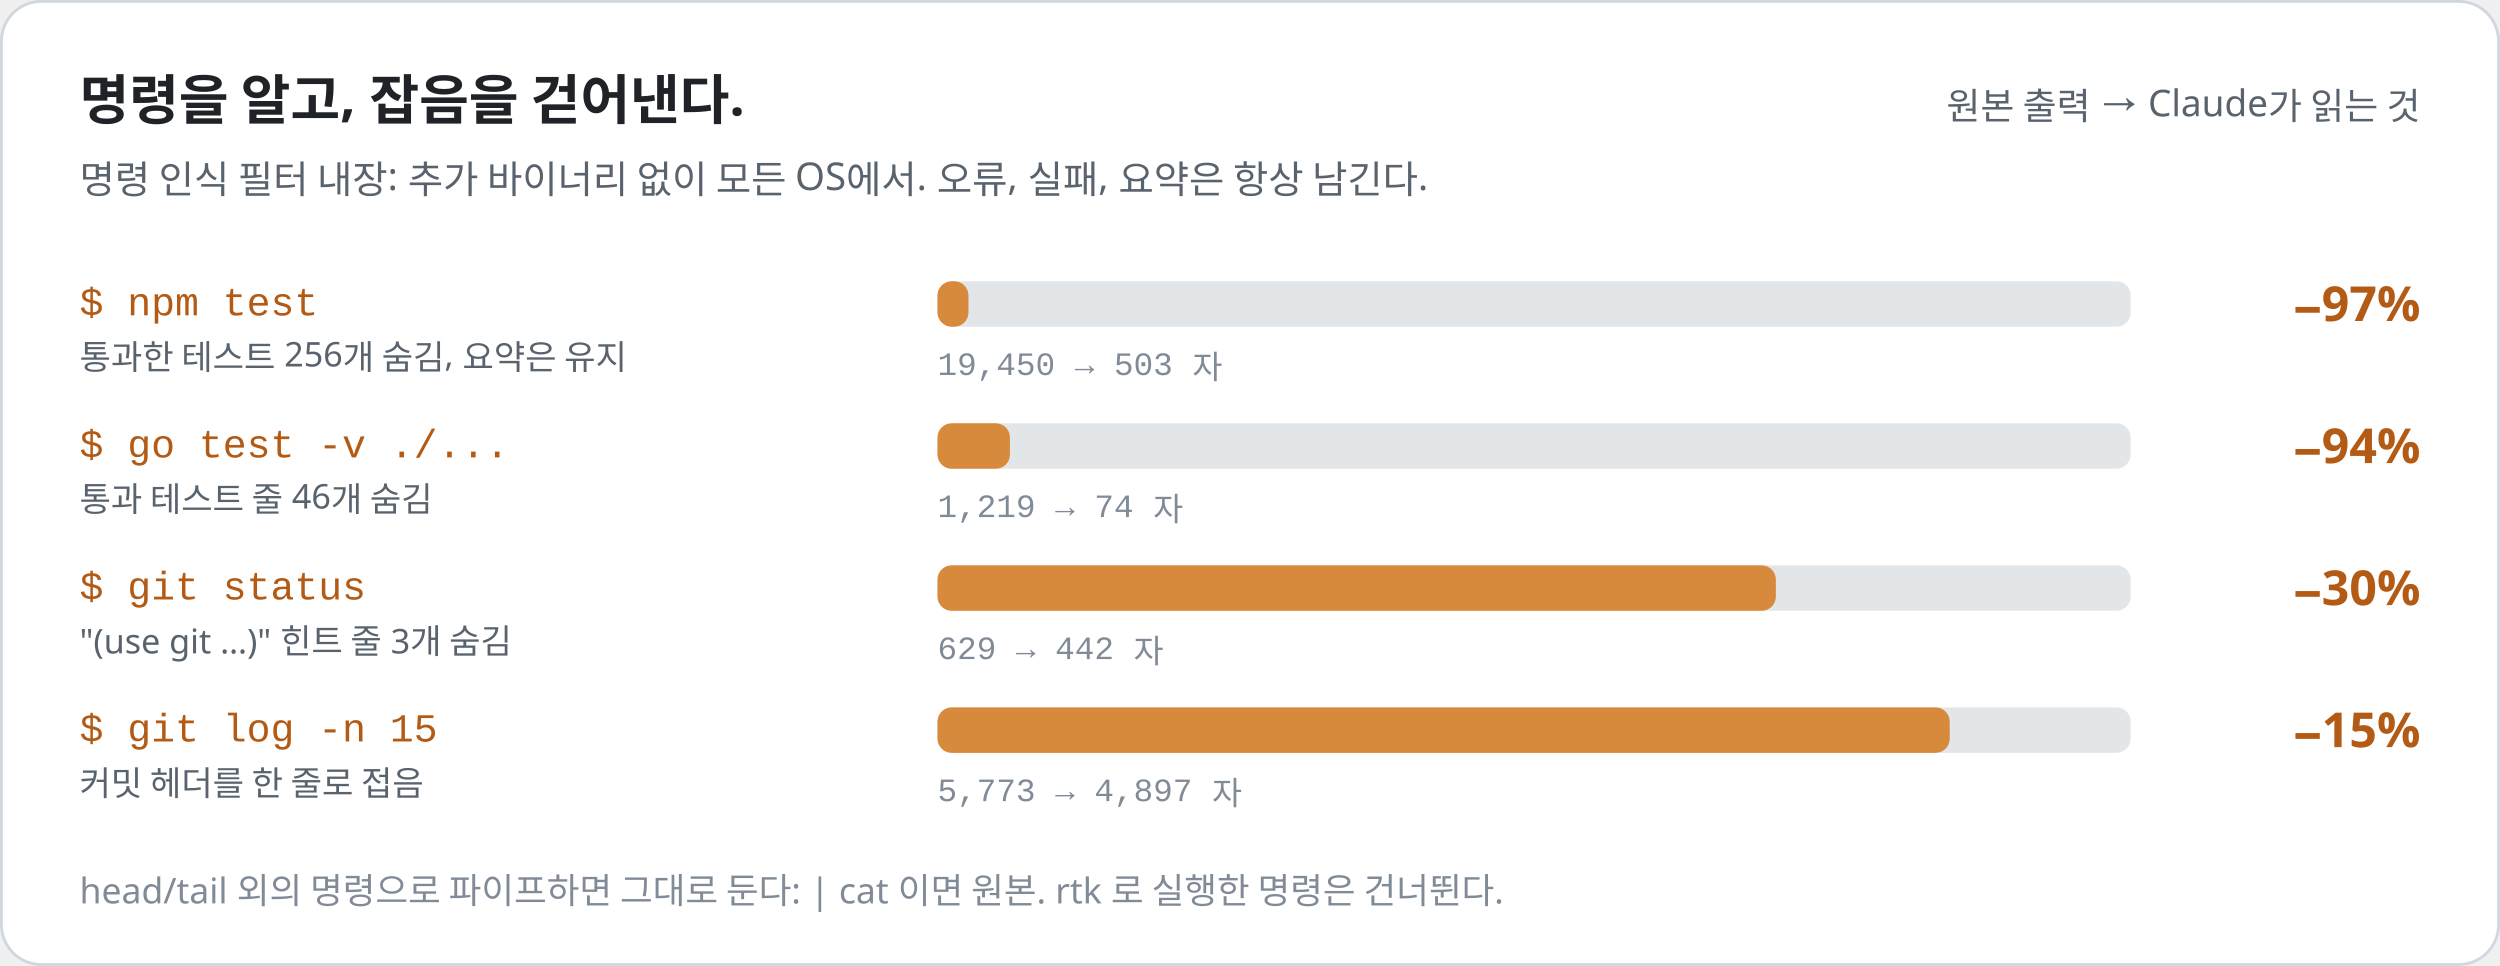
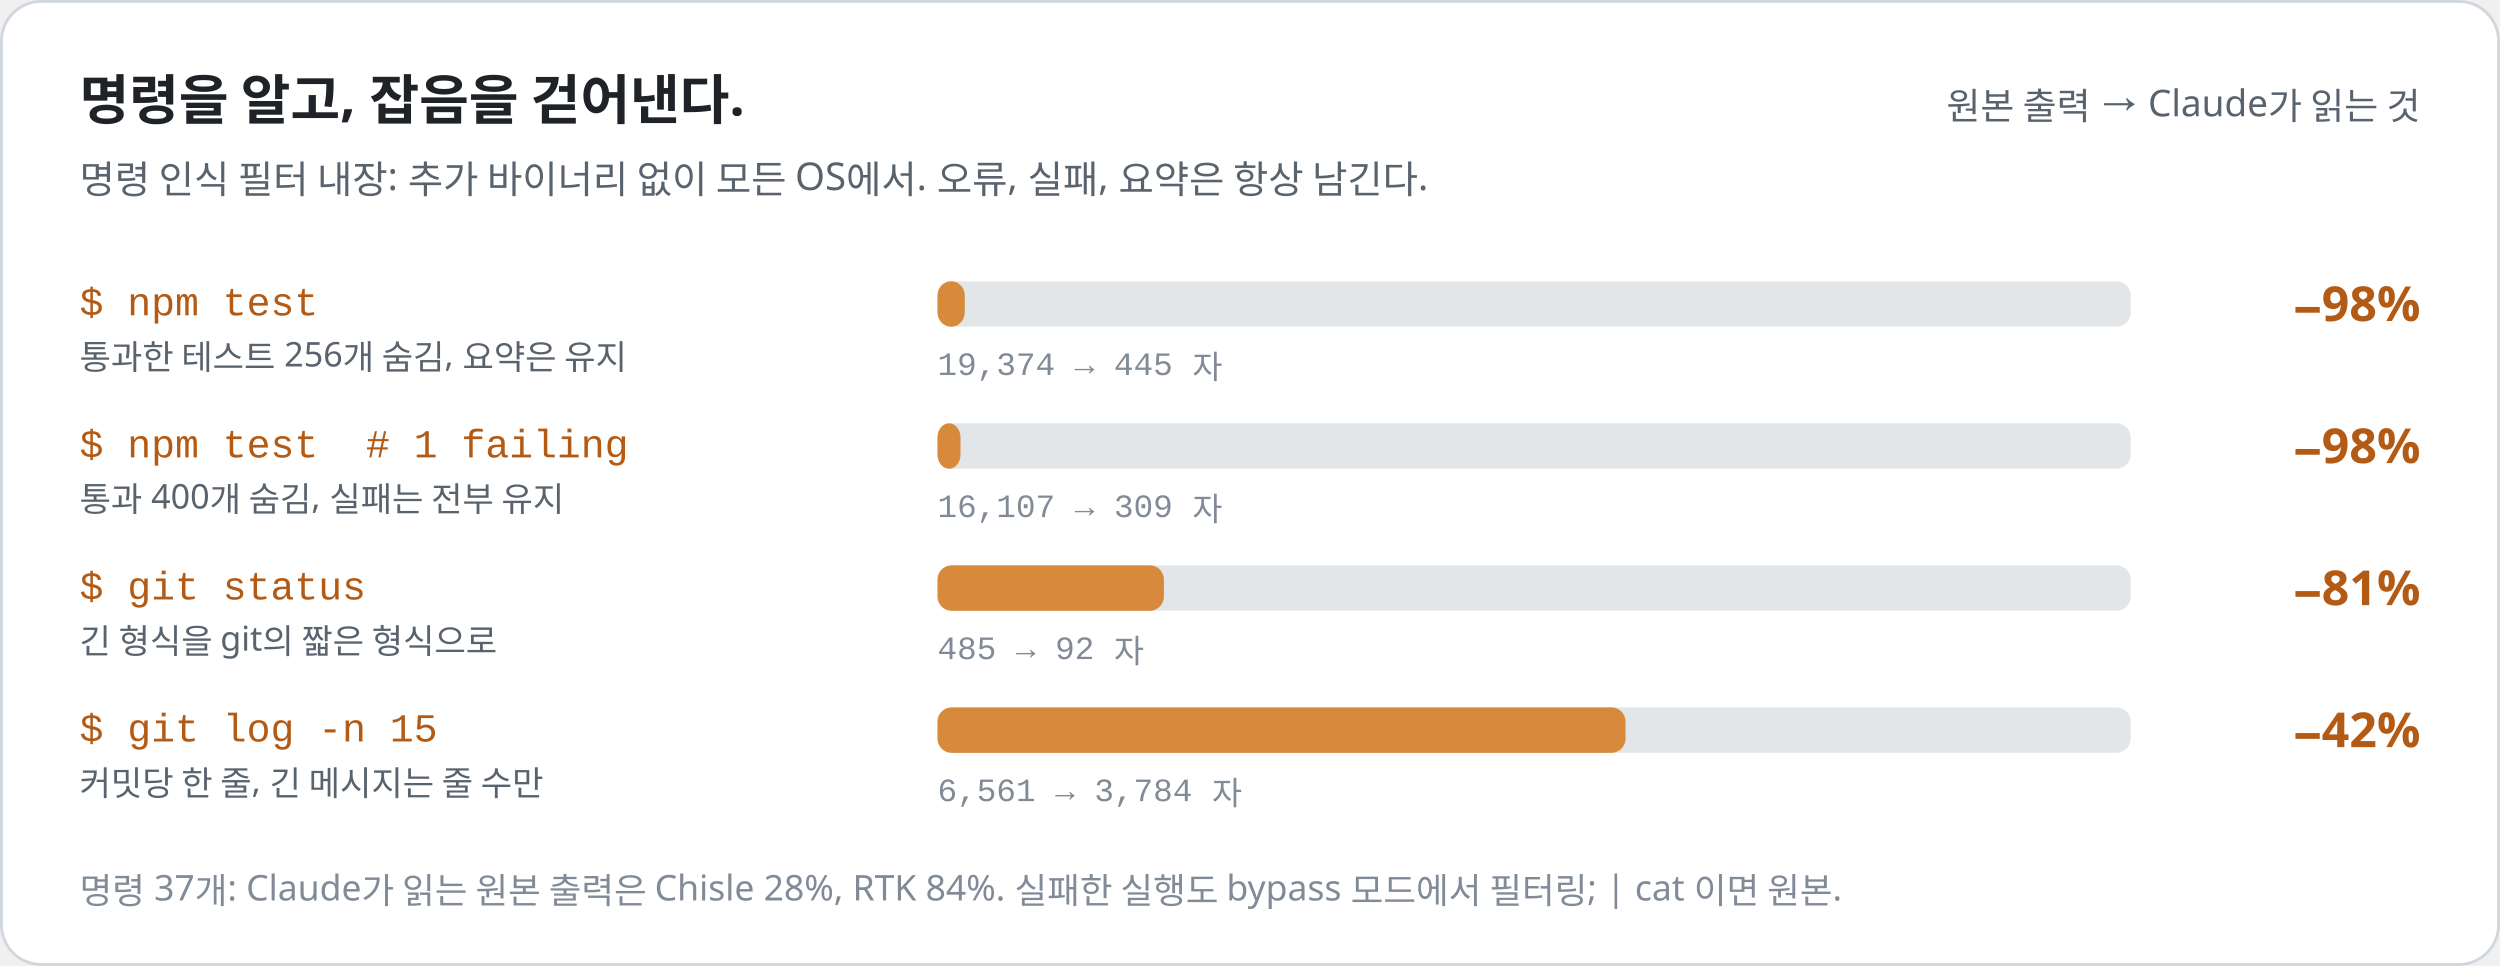
- <svg xmlns="http://www.w3.org/2000/svg" width="880" height="340" viewBox="0 0 880 340" font-family="-apple-system,BlinkMacSystemFont,'Segoe UI','Noto Sans',Helvetica,Arial,sans-serif" xml:space="preserve" role="img" aria-label="Command-aware filters on real output, raw characters to what Claude reads: npm test 19,450 to 503 (97% less), go test -v 1,219 to 74 (94% less), git status 629 to 442 (30% less), git log -n 15 5,773 to 4,897 (15% less). Errors, failures and summaries always stay.">
+ <svg xmlns="http://www.w3.org/2000/svg" width="880" height="340" viewBox="0 0 880 340" font-family="-apple-system,BlinkMacSystemFont,'Segoe UI','Noto Sans',Helvetica,Arial,sans-serif" xml:space="preserve" role="img" aria-label="Command-aware filters on real output, raw characters to what Claude reads: npm test 19,374 to 445 (98% less), a failing npm test 16,107 to 309 (98% less), git status 485 to 92 (81% less), git log -n 15 6,561 to 3,784 (42% less). Across 37 commands Claude reads 28% of the raw output with Chisle and 84% with RTK. Errors, failures and summaries always stay.">
  <rect x="0.5" y="0.5" width="879" height="339" rx="14" fill="#ffffff" stroke="#d0d7de" />
  <text x="28" y="42" font-size="19" font-weight="700" fill="#1f2328">명령을 알고, 잡음을 걷어낸다.</text>
  <text x="852" y="42" font-size="13" fill="#59636e" text-anchor="end">원본 출력 → Claude가 읽는 것</text>
  <text x="28" y="68" font-size="13.5" fill="#59636e">명령 인식 필터 내장: 추가 바이너리 없이 모든 OS에서. 오류, 실패, 요약은 항상 남긴다.</text>
  <text x="28" y="111" font-family="ui-monospace,SFMono-Regular,'SF Mono',Menlo,Consolas,'Liberation Mono',monospace" font-size="14" fill="#b35a14">$ npm test</text>
  <text x="28" y="130" font-size="12" fill="#59636e">통과한 테스트 256개 숨김, 요약은 유지</text>
  <rect x="330" y="99" width="420" height="16" rx="5" fill="#afb8c1" fill-opacity="0.35" />
-   <rect x="330" y="99" width="10.9" height="16" rx="5" fill="#d78a3c">
-     <animate attributeName="width" values="420;420;10.9;10.9;420;420" keyTimes="0;0.089;0.2;0.944;0.983;1" dur="9s" repeatCount="indefinite" calcMode="spline" keySplines="0.4 0 0.2 1;0.4 0 0.2 1;0.4 0 0.2 1;0.4 0 0.2 1;0.4 0 0.2 1" />
+   <rect x="330" y="99" width="9.6" height="16" rx="5" fill="#d78a3c">
+     <animate attributeName="width" values="420;420;9.6;9.6;420;420" keyTimes="0;0.089;0.2;0.944;0.983;1" dur="9s" repeatCount="indefinite" calcMode="spline" keySplines="0.4 0 0.2 1;0.4 0 0.2 1;0.4 0 0.2 1;0.4 0 0.2 1;0.4 0 0.2 1" />
  </rect>
-   <text x="330" y="132" font-family="ui-monospace,SFMono-Regular,'SF Mono',Menlo,Consolas,'Liberation Mono',monospace" font-size="11.5" fill="#818b98">19,450 → 503 자</text>
+   <text x="330" y="132" font-family="ui-monospace,SFMono-Regular,'SF Mono',Menlo,Consolas,'Liberation Mono',monospace" font-size="11.5" fill="#818b98">19,374 → 445 자</text>
  <text x="852" y="113" font-size="17" font-weight="700" fill="#b35a14" text-anchor="end">
-     <animate attributeName="opacity" values="0;0;1;1;0;0" keyTimes="0;0.2;0.222;0.944;0.967;1" dur="9s" repeatCount="indefinite" />−97%</text>
-   <text x="28" y="161" font-family="ui-monospace,SFMono-Regular,'SF Mono',Menlo,Consolas,'Liberation Mono',monospace" font-size="14" fill="#b35a14">$ go test -v ./...</text>
-   <text x="28" y="180" font-size="12" fill="#59636e">통과 테스트 줄 46개 숨김</text>
+     <animate attributeName="opacity" values="0;0;1;1;0;0" keyTimes="0;0.2;0.222;0.944;0.967;1" dur="9s" repeatCount="indefinite" />−98%</text>
+   <text x="28" y="161" font-family="ui-monospace,SFMono-Regular,'SF Mono',Menlo,Consolas,'Liberation Mono',monospace" font-size="14" fill="#b35a14">$ npm test  # 1 failing</text>
+   <text x="28" y="180" font-size="12" fill="#59636e">통과 400개 숨김, 실패는 전부 유지</text>
  <rect x="330" y="149" width="420" height="16" rx="5" fill="#afb8c1" fill-opacity="0.35" />
-   <rect x="330" y="149" width="25.5" height="16" rx="5" fill="#d78a3c">
-     <animate attributeName="width" values="420;420;25.5;25.5;420;420" keyTimes="0;0.139;0.25;0.944;0.983;1" dur="9s" repeatCount="indefinite" calcMode="spline" keySplines="0.4 0 0.2 1;0.4 0 0.2 1;0.4 0 0.2 1;0.4 0 0.2 1;0.4 0 0.2 1" />
+   <rect x="330" y="149" width="8.1" height="16" rx="5" fill="#d78a3c">
+     <animate attributeName="width" values="420;420;8.1;8.1;420;420" keyTimes="0;0.139;0.25;0.944;0.983;1" dur="9s" repeatCount="indefinite" calcMode="spline" keySplines="0.4 0 0.2 1;0.4 0 0.2 1;0.4 0 0.2 1;0.4 0 0.2 1;0.4 0 0.2 1" />
  </rect>
-   <text x="330" y="182" font-family="ui-monospace,SFMono-Regular,'SF Mono',Menlo,Consolas,'Liberation Mono',monospace" font-size="11.5" fill="#818b98">1,219 → 74 자</text>
+   <text x="330" y="182" font-family="ui-monospace,SFMono-Regular,'SF Mono',Menlo,Consolas,'Liberation Mono',monospace" font-size="11.5" fill="#818b98">16,107 → 309 자</text>
  <text x="852" y="163" font-size="17" font-weight="700" fill="#b35a14" text-anchor="end">
-     <animate attributeName="opacity" values="0;0;1;1;0;0" keyTimes="0;0.25;0.272;0.944;0.967;1" dur="9s" repeatCount="indefinite" />−94%</text>
+     <animate attributeName="opacity" values="0;0;1;1;0;0" keyTimes="0;0.25;0.272;0.944;0.967;1" dur="9s" repeatCount="indefinite" />−98%</text>
  <text x="28" y="211" font-family="ui-monospace,SFMono-Regular,'SF Mono',Menlo,Consolas,'Liberation Mono',monospace" font-size="14" fill="#b35a14">$ git status</text>
-   <text x="28" y="230" font-size="12" fill="#59636e">"(use git …)" 힌트 줄 3개 숨김</text>
+   <text x="28" y="230" font-size="12" fill="#59636e">긴 형식을 git의 짧은 형식으로</text>
  <rect x="330" y="199" width="420" height="16" rx="5" fill="#afb8c1" fill-opacity="0.35" />
-   <rect x="330" y="199" width="295.1" height="16" rx="5" fill="#d78a3c">
-     <animate attributeName="width" values="420;420;295.1;295.1;420;420" keyTimes="0;0.189;0.3;0.944;0.983;1" dur="9s" repeatCount="indefinite" calcMode="spline" keySplines="0.4 0 0.2 1;0.4 0 0.2 1;0.4 0 0.2 1;0.4 0 0.2 1;0.4 0 0.2 1" />
+   <rect x="330" y="199" width="79.7" height="16" rx="5" fill="#d78a3c">
+     <animate attributeName="width" values="420;420;79.7;79.7;420;420" keyTimes="0;0.189;0.3;0.944;0.983;1" dur="9s" repeatCount="indefinite" calcMode="spline" keySplines="0.4 0 0.2 1;0.4 0 0.2 1;0.4 0 0.2 1;0.4 0 0.2 1;0.4 0 0.2 1" />
  </rect>
-   <text x="330" y="232" font-family="ui-monospace,SFMono-Regular,'SF Mono',Menlo,Consolas,'Liberation Mono',monospace" font-size="11.5" fill="#818b98">629 → 442 자</text>
+   <text x="330" y="232" font-family="ui-monospace,SFMono-Regular,'SF Mono',Menlo,Consolas,'Liberation Mono',monospace" font-size="11.5" fill="#818b98">485 → 92 자</text>
  <text x="852" y="213" font-size="17" font-weight="700" fill="#b35a14" text-anchor="end">
-     <animate attributeName="opacity" values="0;0;1;1;0;0" keyTimes="0;0.3;0.322;0.944;0.967;1" dur="9s" repeatCount="indefinite" />−30%</text>
+     <animate attributeName="opacity" values="0;0;1;1;0;0" keyTimes="0;0.3;0.322;0.944;0.967;1" dur="9s" repeatCount="indefinite" />−81%</text>
  <text x="28" y="261" font-family="ui-monospace,SFMono-Regular,'SF Mono',Menlo,Consolas,'Liberation Mono',monospace" font-size="14" fill="#b35a14">$ git log -n 15</text>
-   <text x="28" y="280" font-size="12" fill="#59636e">커밋 헤더를 한 줄로 접음</text>
+   <text x="28" y="280" font-size="12" fill="#59636e">커밋당 한 줄, 긴 메시지는 줄 수만</text>
  <rect x="330" y="249" width="420" height="16" rx="5" fill="#afb8c1" fill-opacity="0.35" />
-   <rect x="330" y="249" width="356.3" height="16" rx="5" fill="#d78a3c">
-     <animate attributeName="width" values="420;420;356.3;356.3;420;420" keyTimes="0;0.239;0.35;0.944;0.983;1" dur="9s" repeatCount="indefinite" calcMode="spline" keySplines="0.4 0 0.2 1;0.4 0 0.2 1;0.4 0 0.2 1;0.4 0 0.2 1;0.4 0 0.2 1" />
+   <rect x="330" y="249" width="242.2" height="16" rx="5" fill="#d78a3c">
+     <animate attributeName="width" values="420;420;242.2;242.2;420;420" keyTimes="0;0.239;0.35;0.944;0.983;1" dur="9s" repeatCount="indefinite" calcMode="spline" keySplines="0.4 0 0.2 1;0.4 0 0.2 1;0.4 0 0.2 1;0.4 0 0.2 1;0.4 0 0.2 1" />
  </rect>
-   <text x="330" y="282" font-family="ui-monospace,SFMono-Regular,'SF Mono',Menlo,Consolas,'Liberation Mono',monospace" font-size="11.5" fill="#818b98">5,773 → 4,897 자</text>
+   <text x="330" y="282" font-family="ui-monospace,SFMono-Regular,'SF Mono',Menlo,Consolas,'Liberation Mono',monospace" font-size="11.5" fill="#818b98">6,561 → 3,784 자</text>
  <text x="852" y="263" font-size="17" font-weight="700" fill="#b35a14" text-anchor="end">
-     <animate attributeName="opacity" values="0;0;1;1;0;0" keyTimes="0;0.35;0.372;0.944;0.967;1" dur="9s" repeatCount="indefinite" />−15%</text>
-   <text x="28" y="318" font-size="12.5" fill="#818b98">head/tail 외의 명령으로 파이프하면 그대로 둔다: | cat 이면 원본. rtk 로 실행한 명령은 건너뛴다.</text>
+     <animate attributeName="opacity" values="0;0;1;1;0;0" keyTimes="0;0.35;0.372;0.944;0.967;1" dur="9s" repeatCount="indefinite" />−42%</text>
+   <text x="28" y="318" font-size="12.5" fill="#818b98">명령 37개: Claude가 읽는 원본 출력은 Chisle 28%, RTK 84%. 실패한 실행도 bypass 모드에서 필터링; | cat 이면 원본.</text>
</svg>
